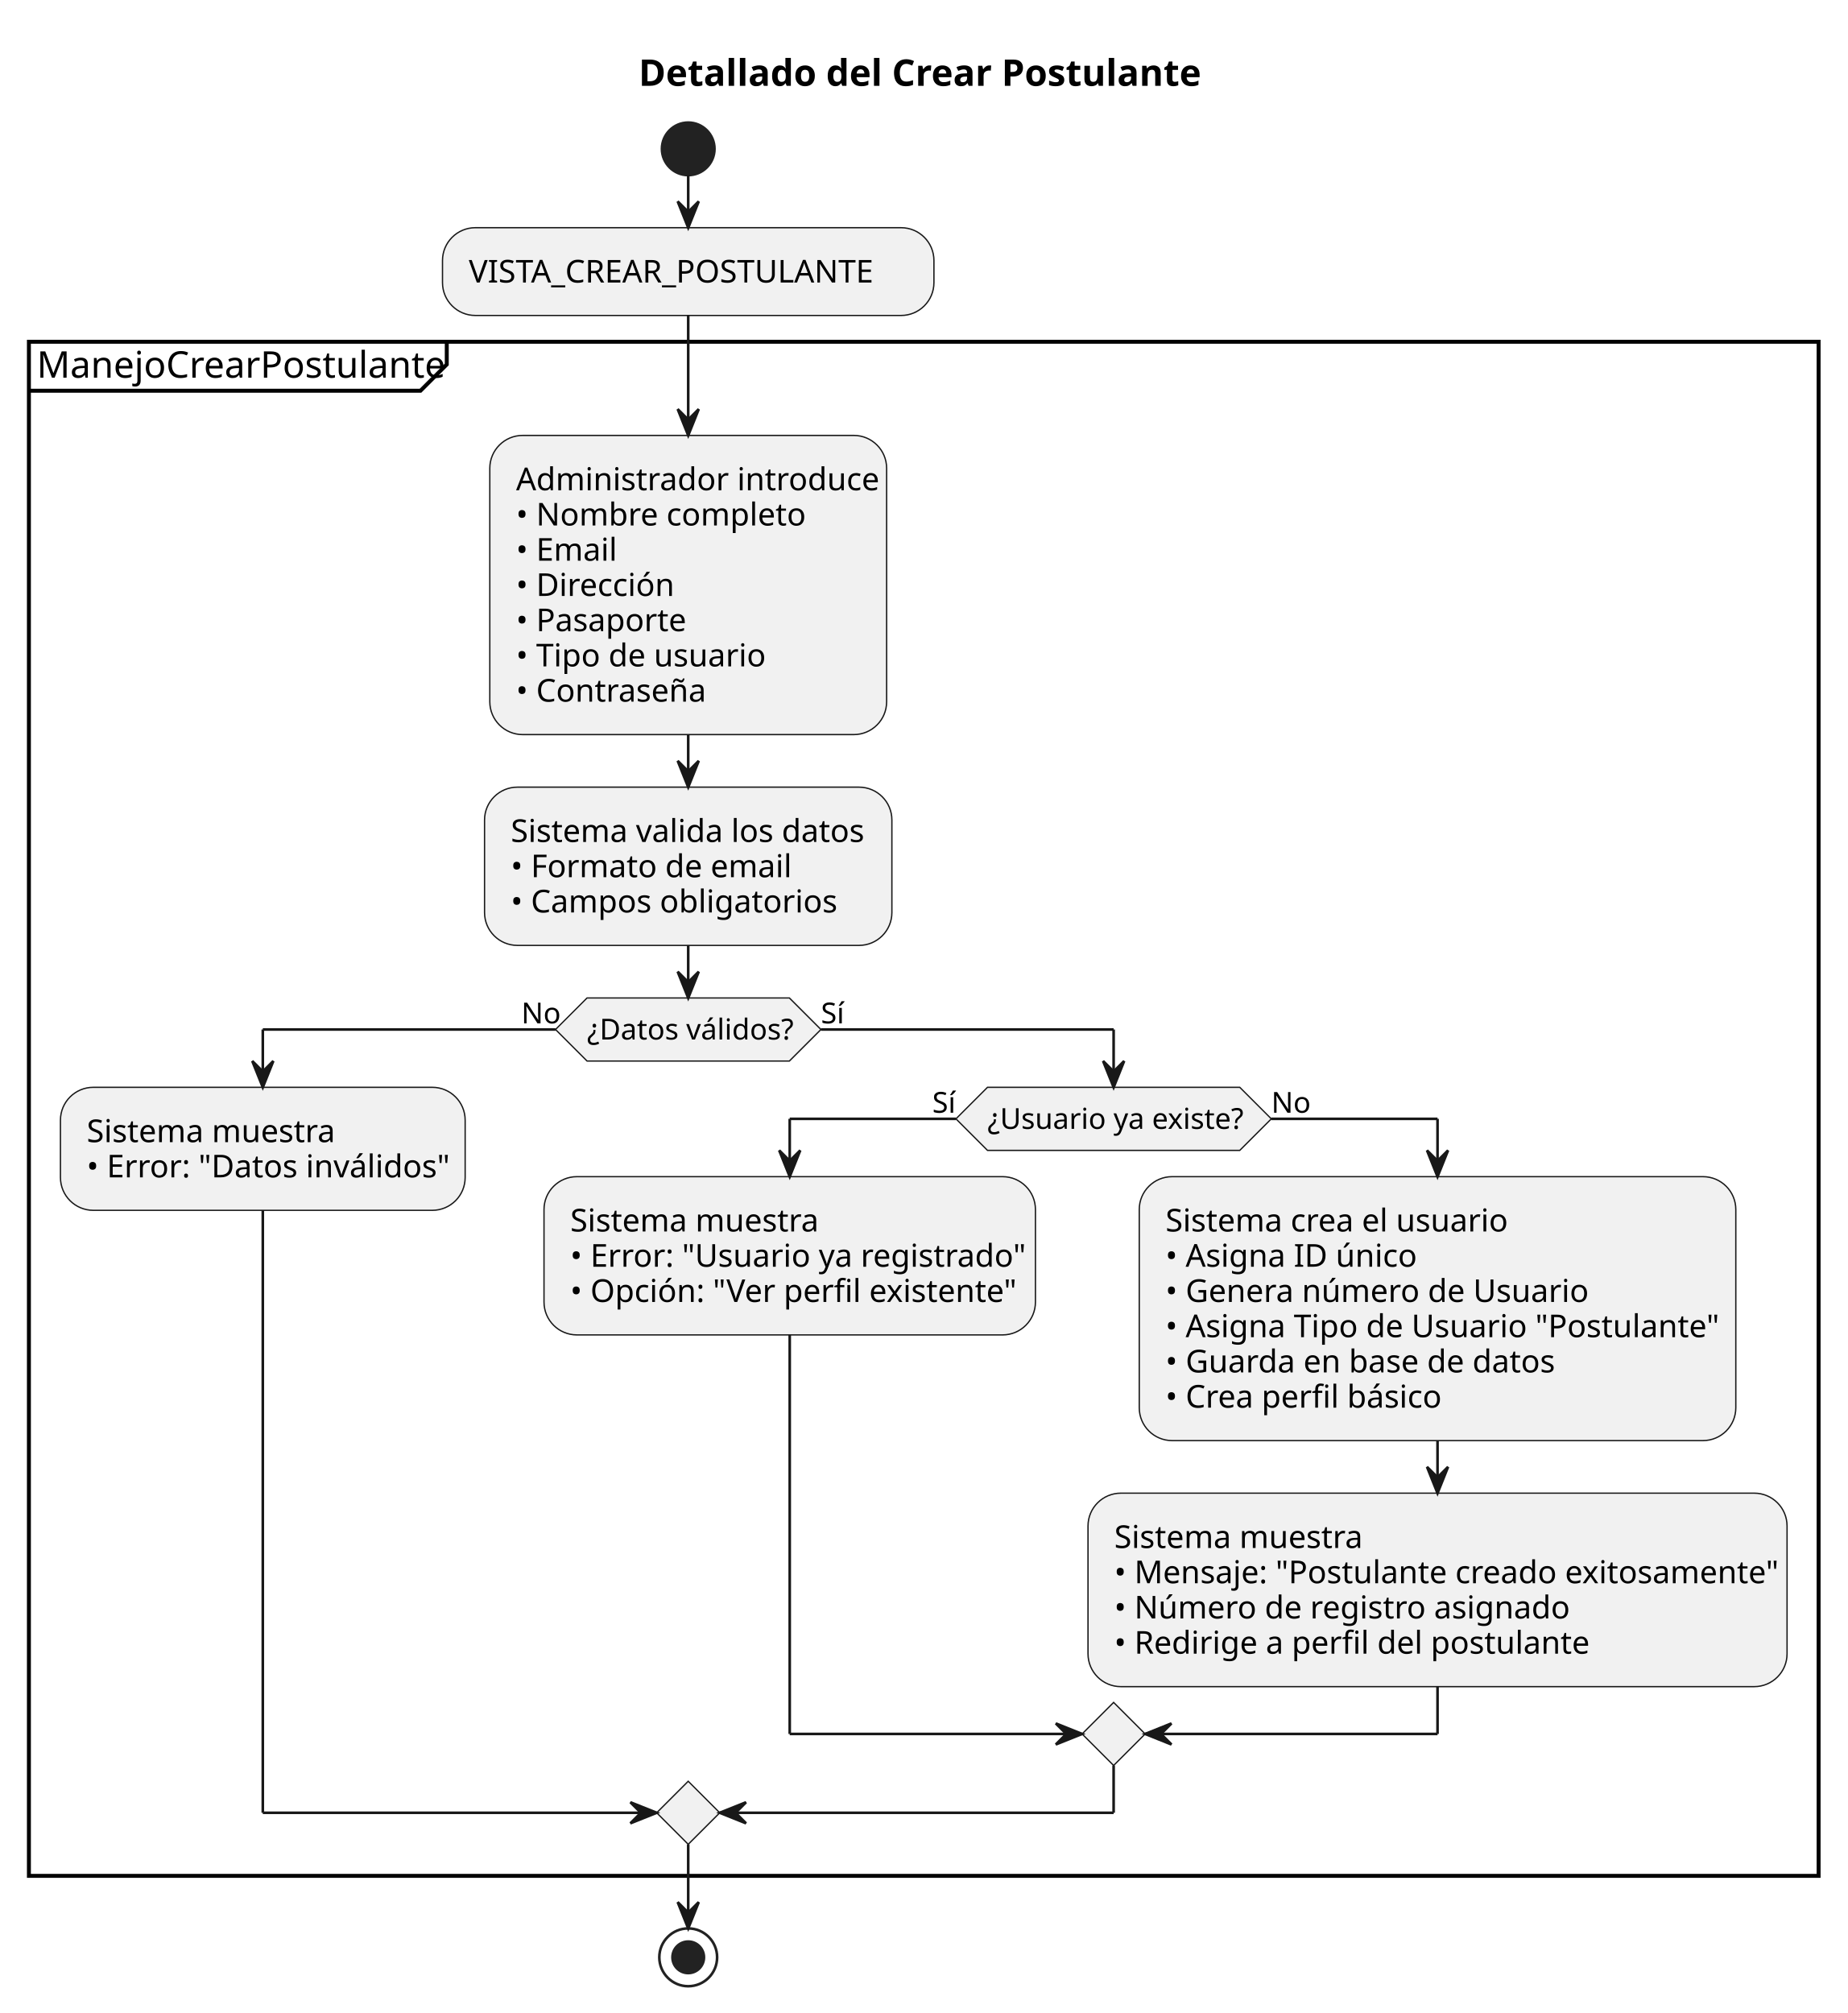
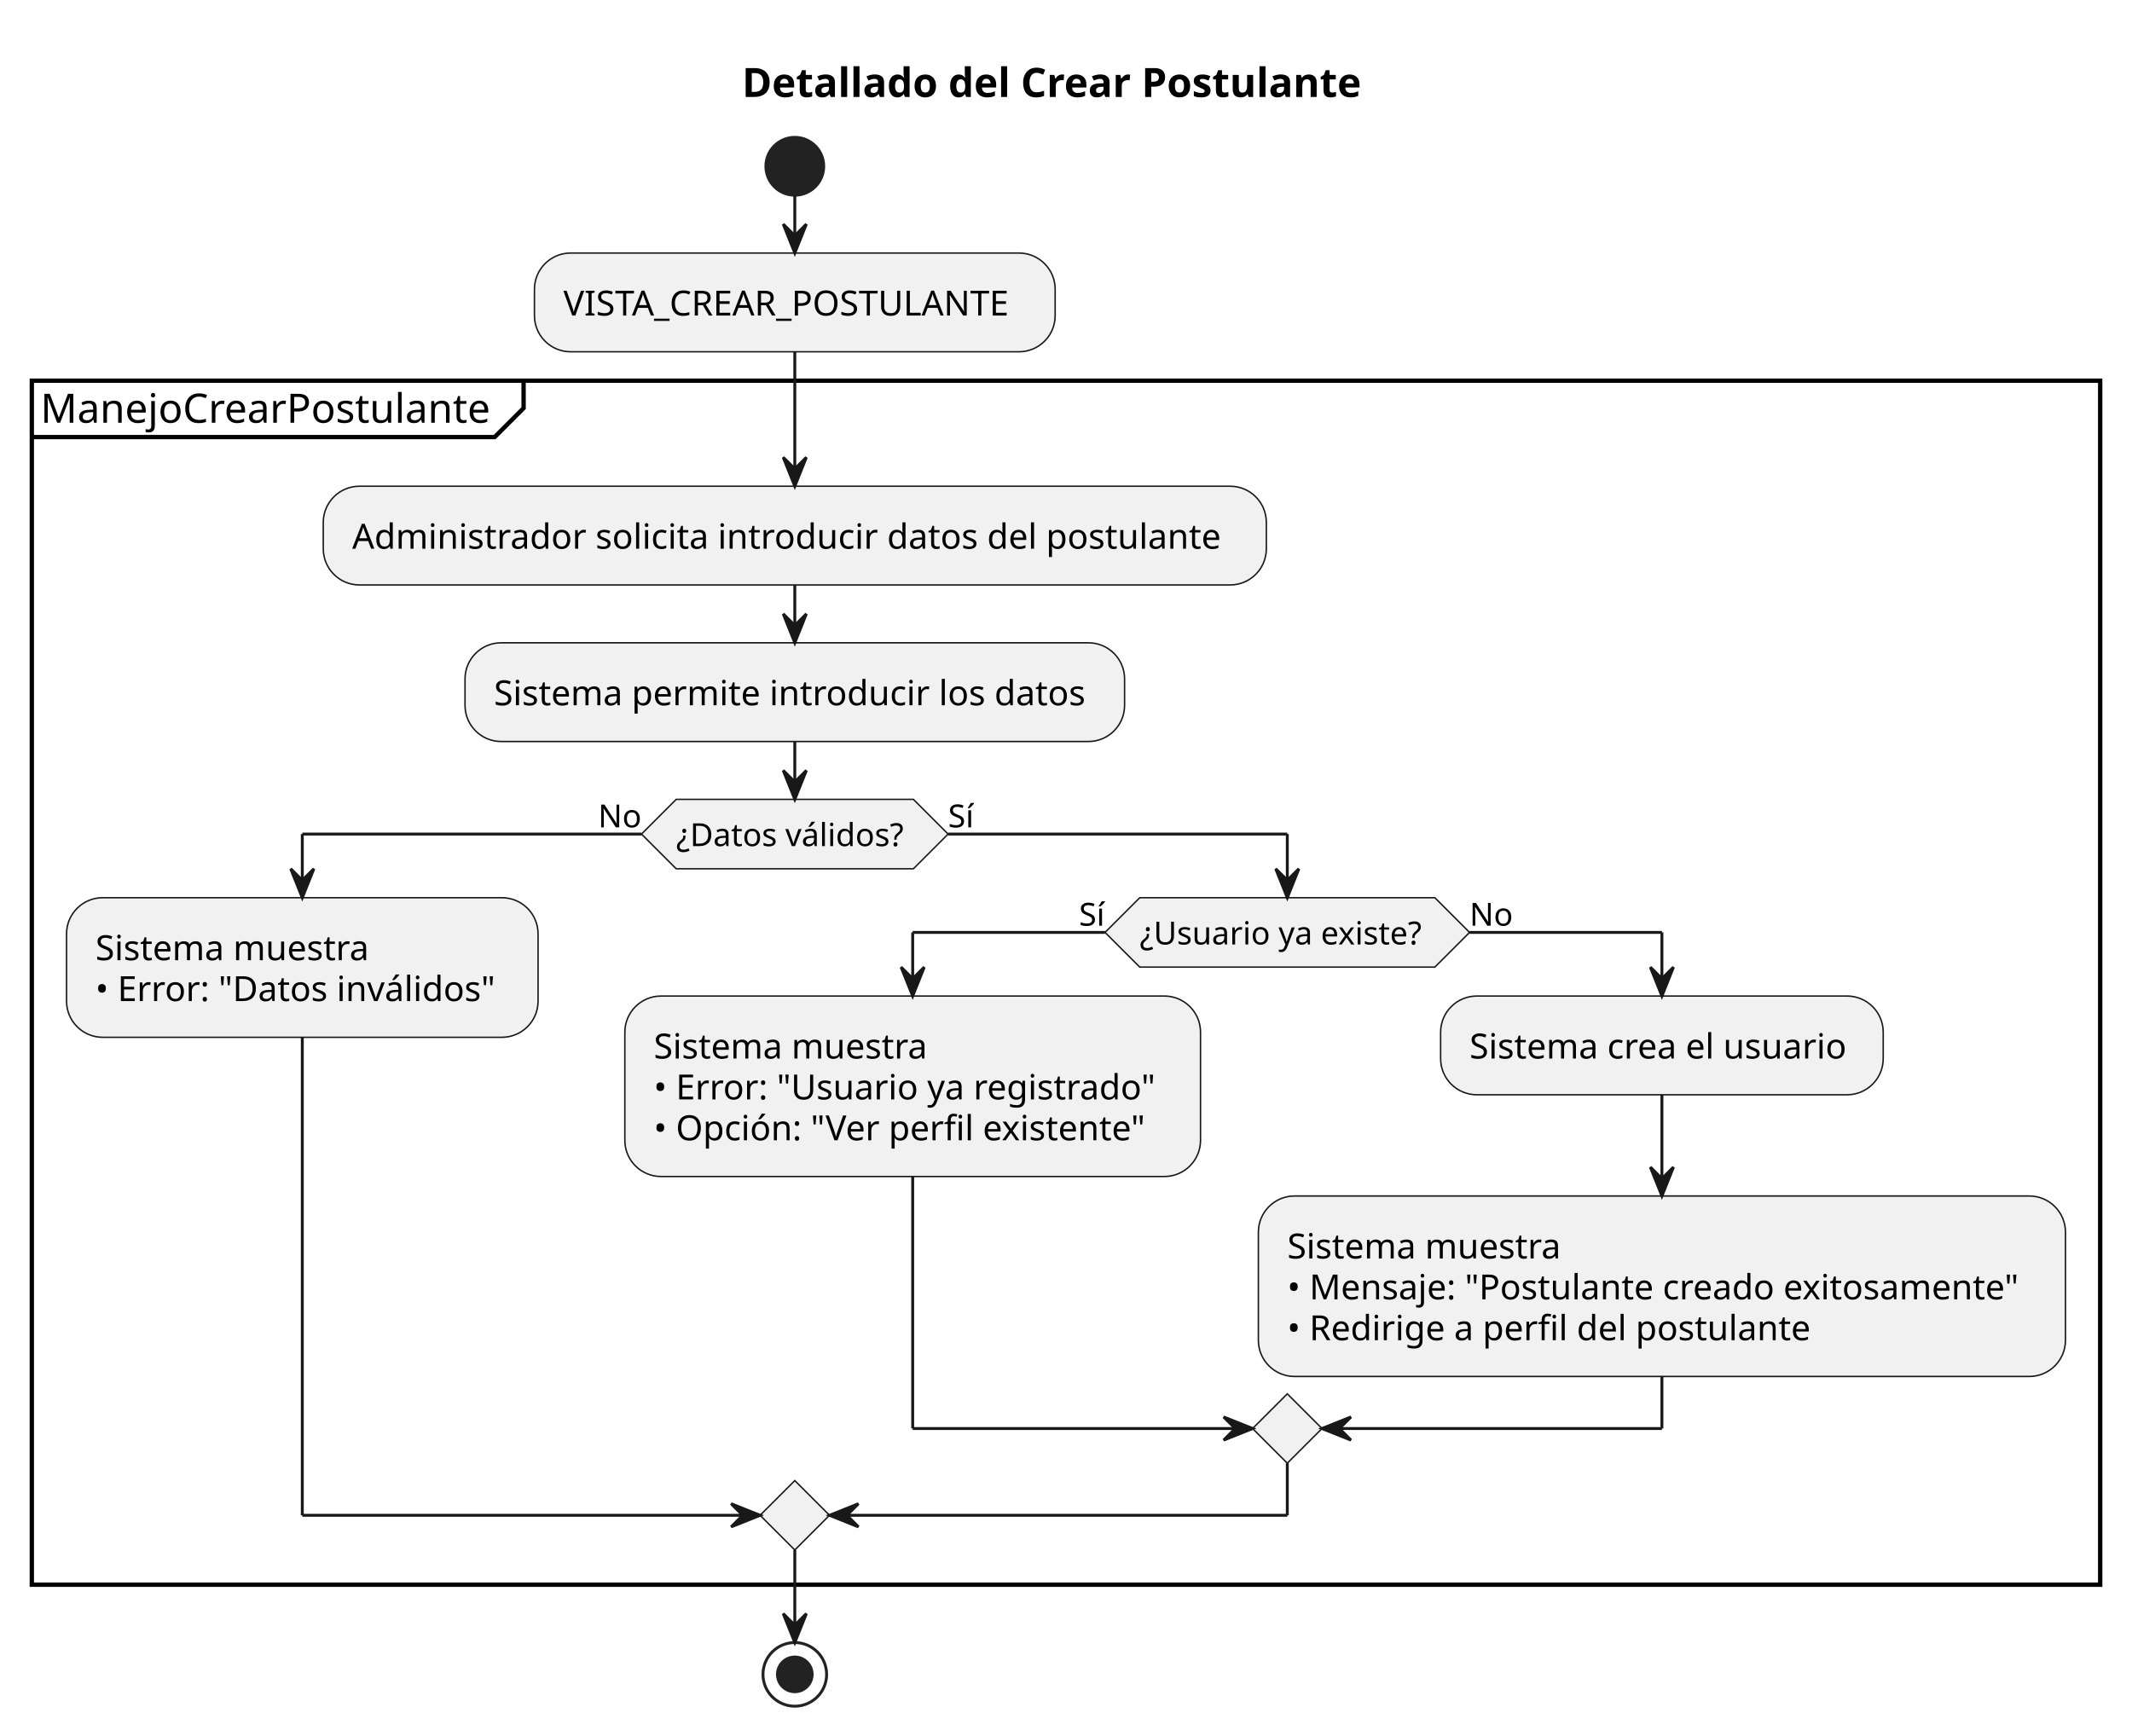
- <svg xmlns="http://www.w3.org/2000/svg" contentStyleType="text/css" height="766px" preserveAspectRatio="none" style="width:703px;height:766px;background:#FFFFFF;" version="1.1" viewBox="0 0 703 766" width="703px" zoomAndPan="magnify">
+ <svg xmlns="http://www.w3.org/2000/svg" contentStyleType="text/css" height="600px" preserveAspectRatio="none" style="width:737px;height:600px;background:#FFFFFF;" version="1.1" viewBox="0 0 737 600" width="737px" zoomAndPan="magnify">
  <defs />
  <g>
-     <text fill="#000000" font-family="sans-serif" font-size="14" font-weight="bold" lengthAdjust="spacing" textLength="214" x="243" y="32.674">Detallado del Crear Postulante</text>
-     <ellipse cx="261.875" cy="56.641" fill="#222222" rx="10" ry="10" style="stroke:#222222;stroke-width:1.0;" />
-     <rect fill="#F1F1F1" height="33.406" rx="12.5" ry="12.5" style="stroke:#181818;stroke-width:0.5;" width="187" x="168.375" y="86.641" />
-     <text fill="#000000" font-family="sans-serif" font-size="12" lengthAdjust="spacing" textLength="167" x="178.375" y="107.504">VISTA_CREAR_POSTULANTE</text>
-     <rect fill="none" height="583.766" style="stroke:#000000;stroke-width:1.5;" width="681" x="11" y="130.047" />
-     <path d="M170,130.047 L170,138.688 L160,148.688 L11,148.688 " fill="none" style="stroke:#000000;stroke-width:1.5;" />
-     <text fill="#000000" font-family="sans-serif" font-size="14" lengthAdjust="spacing" textLength="149" x="14" y="143.721">ManejoCrearPostulante</text>
-     <rect fill="#F1F1F1" height="113.844" rx="12.5" ry="12.5" style="stroke:#181818;stroke-width:0.5;" width="151" x="186.375" y="165.688" />
-     <text fill="#000000" font-family="sans-serif" font-size="12" lengthAdjust="spacing" textLength="131" x="196.375" y="186.551">Administrador introduce</text>
-     <text fill="#000000" font-family="sans-serif" font-size="12" lengthAdjust="spacing" textLength="107" x="196.375" y="199.957">• Nombre completo</text>
-     <text fill="#000000" font-family="sans-serif" font-size="12" lengthAdjust="spacing" textLength="40" x="196.375" y="213.363">• Email</text>
-     <text fill="#000000" font-family="sans-serif" font-size="12" lengthAdjust="spacing" textLength="60" x="196.375" y="226.769">• Dirección</text>
-     <text fill="#000000" font-family="sans-serif" font-size="12" lengthAdjust="spacing" textLength="65" x="196.375" y="240.176">• Pasaporte</text>
-     <text fill="#000000" font-family="sans-serif" font-size="12" lengthAdjust="spacing" textLength="94" x="196.375" y="253.582">• Tipo de usuario</text>
-     <text fill="#000000" font-family="sans-serif" font-size="12" lengthAdjust="spacing" textLength="73" x="196.375" y="266.988">• Contraseña</text>
-     <rect fill="#F1F1F1" height="60.219" rx="12.5" ry="12.5" style="stroke:#181818;stroke-width:0.5;" width="155" x="184.375" y="299.531" />
-     <text fill="#000000" font-family="sans-serif" font-size="12" lengthAdjust="spacing" textLength="135" x="194.375" y="320.394">Sistema valida los datos</text>
-     <text fill="#000000" font-family="sans-serif" font-size="12" lengthAdjust="spacing" textLength="105" x="194.375" y="333.801">• Formato de email</text>
-     <text fill="#000000" font-family="sans-serif" font-size="12" lengthAdjust="spacing" textLength="124" x="194.375" y="347.207">• Campos obligatorios</text>
-     <polygon fill="#F1F1F1" points="223.375,379.75,300.375,379.75,312.375,391.75,300.375,403.75,223.375,403.75,211.375,391.75,223.375,379.75" style="stroke:#181818;stroke-width:0.5;" />
-     <text fill="#000000" font-family="sans-serif" font-size="11" lengthAdjust="spacing" textLength="77" x="223.375" y="395.563">¿Datos válidos?</text>
-     <text fill="#000000" font-family="sans-serif" font-size="11" lengthAdjust="spacing" textLength="13" x="198.375" y="389.419">No</text>
-     <text fill="#000000" font-family="sans-serif" font-size="11" lengthAdjust="spacing" textLength="9" x="312.375" y="389.419">Sí</text>
-     <rect fill="#F1F1F1" height="46.812" rx="12.5" ry="12.5" style="stroke:#181818;stroke-width:0.5;" width="154" x="23" y="413.75" />
-     <text fill="#000000" font-family="sans-serif" font-size="12" lengthAdjust="spacing" textLength="95" x="33" y="434.613">Sistema muestra</text>
-     <text fill="#000000" font-family="sans-serif" font-size="12" lengthAdjust="spacing" textLength="134" x="33" y="448.019">• Error: "Datos inválidos"</text>
-     <polygon fill="#F1F1F1" points="375.75,413.75,471.75,413.75,483.75,425.75,471.75,437.75,375.75,437.75,363.75,425.75,375.75,413.75" style="stroke:#181818;stroke-width:0.5;" />
-     <text fill="#000000" font-family="sans-serif" font-size="11" lengthAdjust="spacing" textLength="96" x="375.75" y="429.563">¿Usuario ya existe?</text>
-     <text fill="#000000" font-family="sans-serif" font-size="11" lengthAdjust="spacing" textLength="9" x="354.75" y="423.419">Sí</text>
-     <text fill="#000000" font-family="sans-serif" font-size="11" lengthAdjust="spacing" textLength="13" x="483.75" y="423.419">No</text>
-     <rect fill="#F1F1F1" height="60.219" rx="12.5" ry="12.5" style="stroke:#181818;stroke-width:0.5;" width="187" x="207" y="447.75" />
-     <text fill="#000000" font-family="sans-serif" font-size="12" lengthAdjust="spacing" textLength="95" x="217" y="468.613">Sistema muestra</text>
-     <text fill="#000000" font-family="sans-serif" font-size="12" lengthAdjust="spacing" textLength="167" x="217" y="482.019">• Error: "Usuario ya registrado"</text>
-     <text fill="#000000" font-family="sans-serif" font-size="12" lengthAdjust="spacing" textLength="161" x="217" y="495.426">• Opción: "Ver perfil existente"</text>
-     <rect fill="#F1F1F1" height="100.438" rx="12.5" ry="12.5" style="stroke:#181818;stroke-width:0.5;" width="227" x="433.5" y="447.75" />
-     <text fill="#000000" font-family="sans-serif" font-size="12" lengthAdjust="spacing" textLength="131" x="443.5" y="468.613">Sistema crea el usuario</text>
-     <text fill="#000000" font-family="sans-serif" font-size="12" lengthAdjust="spacing" textLength="94" x="443.5" y="482.019">• Asigna ID único</text>
-     <text fill="#000000" font-family="sans-serif" font-size="12" lengthAdjust="spacing" textLength="159" x="443.5" y="495.426">• Genera número de Usuario</text>
-     <text fill="#000000" font-family="sans-serif" font-size="12" lengthAdjust="spacing" textLength="207" x="443.5" y="508.832">• Asigna Tipo de Usuario "Postulante"</text>
-     <text fill="#000000" font-family="sans-serif" font-size="12" lengthAdjust="spacing" textLength="148" x="443.5" y="522.238">• Guarda en base de datos</text>
-     <text fill="#000000" font-family="sans-serif" font-size="12" lengthAdjust="spacing" textLength="105" x="443.5" y="535.644">• Crea perfil básico</text>
-     <rect fill="#F1F1F1" height="73.625" rx="12.5" ry="12.5" style="stroke:#181818;stroke-width:0.5;" width="266" x="414" y="568.188" />
-     <text fill="#000000" font-family="sans-serif" font-size="12" lengthAdjust="spacing" textLength="95" x="424" y="589.051">Sistema muestra</text>
-     <text fill="#000000" font-family="sans-serif" font-size="12" lengthAdjust="spacing" textLength="246" x="424" y="602.457">• Mensaje: "Postulante creado exitosamente"</text>
-     <text fill="#000000" font-family="sans-serif" font-size="12" lengthAdjust="spacing" textLength="170" x="424" y="615.863">• Número de registro asignado</text>
-     <text fill="#000000" font-family="sans-serif" font-size="12" lengthAdjust="spacing" textLength="176" x="424" y="629.269">• Redirige a perfil del postulante</text>
-     <polygon fill="#F1F1F1" points="423.75,647.812,435.75,659.812,423.75,671.812,411.75,659.812,423.75,647.812" style="stroke:#181818;stroke-width:0.5;" />
-     <polygon fill="#F1F1F1" points="261.875,677.812,273.875,689.812,261.875,701.812,249.875,689.812,261.875,677.812" style="stroke:#181818;stroke-width:0.5;" />
-     <ellipse cx="261.875" cy="744.812" fill="none" rx="11" ry="11" style="stroke:#222222;stroke-width:1.0;" />
-     <ellipse cx="261.875" cy="744.812" fill="#222222" rx="6" ry="6" style="stroke:#222222;stroke-width:1.0;" />
-     <line style="stroke:#181818;stroke-width:1.0;" x1="261.875" x2="261.875" y1="66.641" y2="86.641" />
-     <polygon fill="#181818" points="257.875,76.641,261.875,86.641,265.875,76.641,261.875,80.641" style="stroke:#181818;stroke-width:1.0;" />
-     <line style="stroke:#181818;stroke-width:1.0;" x1="261.875" x2="261.875" y1="279.531" y2="299.531" />
-     <polygon fill="#181818" points="257.875,289.531,261.875,299.531,265.875,289.531,261.875,293.531" style="stroke:#181818;stroke-width:1.0;" />
-     <line style="stroke:#181818;stroke-width:1.0;" x1="547" x2="547" y1="548.188" y2="568.188" />
-     <polygon fill="#181818" points="543,558.188,547,568.188,551,558.188,547,562.188" style="stroke:#181818;stroke-width:1.0;" />
-     <line style="stroke:#181818;stroke-width:1.0;" x1="363.75" x2="300.5" y1="425.75" y2="425.75" />
-     <line style="stroke:#181818;stroke-width:1.0;" x1="300.5" x2="300.5" y1="425.75" y2="447.75" />
-     <polygon fill="#181818" points="296.5,437.75,300.5,447.75,304.5,437.75,300.5,441.75" style="stroke:#181818;stroke-width:1.0;" />
-     <line style="stroke:#181818;stroke-width:1.0;" x1="483.75" x2="547" y1="425.75" y2="425.75" />
-     <line style="stroke:#181818;stroke-width:1.0;" x1="547" x2="547" y1="425.75" y2="447.75" />
-     <polygon fill="#181818" points="543,437.75,547,447.75,551,437.75,547,441.75" style="stroke:#181818;stroke-width:1.0;" />
-     <line style="stroke:#181818;stroke-width:1.0;" x1="300.5" x2="300.5" y1="507.969" y2="659.812" />
-     <line style="stroke:#181818;stroke-width:1.0;" x1="300.5" x2="411.75" y1="659.812" y2="659.812" />
-     <polygon fill="#181818" points="401.75,655.812,411.75,659.812,401.75,663.812,405.75,659.812" style="stroke:#181818;stroke-width:1.0;" />
-     <line style="stroke:#181818;stroke-width:1.0;" x1="547" x2="547" y1="641.812" y2="659.812" />
-     <line style="stroke:#181818;stroke-width:1.0;" x1="547" x2="435.75" y1="659.812" y2="659.812" />
-     <polygon fill="#181818" points="445.75,655.812,435.75,659.812,445.75,663.812,441.75,659.812" style="stroke:#181818;stroke-width:1.0;" />
-     <line style="stroke:#181818;stroke-width:1.0;" x1="211.375" x2="100" y1="391.75" y2="391.75" />
-     <line style="stroke:#181818;stroke-width:1.0;" x1="100" x2="100" y1="391.75" y2="413.75" />
-     <polygon fill="#181818" points="96,403.75,100,413.75,104,403.75,100,407.75" style="stroke:#181818;stroke-width:1.0;" />
-     <line style="stroke:#181818;stroke-width:1.0;" x1="312.375" x2="423.75" y1="391.75" y2="391.75" />
-     <line style="stroke:#181818;stroke-width:1.0;" x1="423.75" x2="423.75" y1="391.75" y2="413.75" />
-     <polygon fill="#181818" points="419.75,403.75,423.75,413.75,427.75,403.75,423.75,407.75" style="stroke:#181818;stroke-width:1.0;" />
-     <line style="stroke:#181818;stroke-width:1.0;" x1="100" x2="100" y1="460.562" y2="689.812" />
-     <line style="stroke:#181818;stroke-width:1.0;" x1="100" x2="249.875" y1="689.812" y2="689.812" />
-     <polygon fill="#181818" points="239.875,685.812,249.875,689.812,239.875,693.812,243.875,689.812" style="stroke:#181818;stroke-width:1.0;" />
-     <line style="stroke:#181818;stroke-width:1.0;" x1="423.75" x2="423.75" y1="671.812" y2="689.812" />
-     <line style="stroke:#181818;stroke-width:1.0;" x1="423.75" x2="273.875" y1="689.812" y2="689.812" />
-     <polygon fill="#181818" points="283.875,685.812,273.875,689.812,283.875,693.812,279.875,689.812" style="stroke:#181818;stroke-width:1.0;" />
-     <line style="stroke:#181818;stroke-width:1.0;" x1="261.875" x2="261.875" y1="359.75" y2="379.75" />
-     <polygon fill="#181818" points="257.875,369.75,261.875,379.75,265.875,369.75,261.875,373.75" style="stroke:#181818;stroke-width:1.0;" />
-     <line style="stroke:#181818;stroke-width:1.0;" x1="261.875" x2="261.875" y1="120.047" y2="165.688" />
-     <polygon fill="#181818" points="257.875,155.688,261.875,165.688,265.875,155.688,261.875,159.688" style="stroke:#181818;stroke-width:1.0;" />
-     <line style="stroke:#181818;stroke-width:1.0;" x1="261.875" x2="261.875" y1="701.812" y2="733.812" />
-     <polygon fill="#181818" points="257.875,723.812,261.875,733.812,265.875,723.812,261.875,727.812" style="stroke:#181818;stroke-width:1.0;" />
+     <text fill="#000000" font-family="sans-serif" font-size="14" font-weight="bold" lengthAdjust="spacing" textLength="221" x="256.5" y="33.535">Detallado del Crear Postulante</text>
+     <ellipse cx="274.75" cy="57.488" fill="#222222" rx="10" ry="10" style="stroke:#222222;stroke-width:1.0;" />
+     <rect fill="#F1F1F1" height="34.133" rx="12.5" ry="12.5" style="stroke:#181818;stroke-width:0.5;" width="180" x="184.75" y="87.488" />
+     <text fill="#000000" font-family="sans-serif" font-size="12" lengthAdjust="spacing" textLength="160" x="194.75" y="109.09">VISTA_CREAR_POSTULANTE</text>
+     <rect fill="none" height="416.285" style="stroke:#000000;stroke-width:1.5;" width="715" x="11" y="131.621" />
+     <path d="M181,131.621 L181,141.109 L171,151.109 L11,151.109 " fill="none" style="stroke:#000000;stroke-width:1.5;" />
+     <text fill="#000000" font-family="sans-serif" font-size="14" lengthAdjust="spacing" textLength="160" x="14" y="146.156">ManejoCrearPostulante</text>
+     <rect fill="#F1F1F1" height="34.133" rx="12.5" ry="12.5" style="stroke:#181818;stroke-width:0.5;" width="326" x="111.75" y="168.109" />
+     <text fill="#000000" font-family="sans-serif" font-size="12" lengthAdjust="spacing" textLength="306" x="121.75" y="189.711">Administrador solicita introducir datos del postulante</text>
+     <rect fill="#F1F1F1" height="34.133" rx="12.5" ry="12.5" style="stroke:#181818;stroke-width:0.5;" width="228" x="160.75" y="222.242" />
+     <text fill="#000000" font-family="sans-serif" font-size="12" lengthAdjust="spacing" textLength="208" x="170.75" y="243.844">Sistema permite introducir los datos</text>
+     <polygon fill="#F1F1F1" points="233.75,276.375,315.75,276.375,327.75,288.375,315.75,300.375,233.75,300.375,221.75,288.375,233.75,276.375" style="stroke:#181818;stroke-width:0.5;" />
+     <text fill="#000000" font-family="sans-serif" font-size="11" lengthAdjust="spacing" textLength="82" x="233.75" y="292.532">¿Datos válidos?</text>
+     <text fill="#000000" font-family="sans-serif" font-size="11" lengthAdjust="spacing" textLength="15" x="206.75" y="286.055">No</text>
+     <text fill="#000000" font-family="sans-serif" font-size="11" lengthAdjust="spacing" textLength="9" x="327.75" y="286.055">Sí</text>
+     <rect fill="#F1F1F1" height="48.266" rx="12.5" ry="12.5" style="stroke:#181818;stroke-width:0.5;" width="163" x="23" y="310.375" />
+     <text fill="#000000" font-family="sans-serif" font-size="12" lengthAdjust="spacing" textLength="95" x="33" y="331.977">Sistema muestra</text>
+     <text fill="#000000" font-family="sans-serif" font-size="12" lengthAdjust="spacing" textLength="143" x="33" y="346.109">• Error: "Datos inválidos"</text>
+     <polygon fill="#F1F1F1" points="394,310.375,496,310.375,508,322.375,496,334.375,394,334.375,382,322.375,394,310.375" style="stroke:#181818;stroke-width:0.5;" />
+     <text fill="#000000" font-family="sans-serif" font-size="11" lengthAdjust="spacing" textLength="102" x="394" y="326.532">¿Usuario ya existe?</text>
+     <text fill="#000000" font-family="sans-serif" font-size="11" lengthAdjust="spacing" textLength="9" x="373" y="320.055">Sí</text>
+     <text fill="#000000" font-family="sans-serif" font-size="11" lengthAdjust="spacing" textLength="15" x="508" y="320.055">No</text>
+     <rect fill="#F1F1F1" height="62.398" rx="12.5" ry="12.5" style="stroke:#181818;stroke-width:0.5;" width="199" x="216" y="344.375" />
+     <text fill="#000000" font-family="sans-serif" font-size="12" lengthAdjust="spacing" textLength="95" x="226" y="365.977">Sistema muestra</text>
+     <text fill="#000000" font-family="sans-serif" font-size="12" lengthAdjust="spacing" textLength="179" x="226" y="380.109">• Error: "Usuario ya registrado"</text>
+     <text fill="#000000" font-family="sans-serif" font-size="12" lengthAdjust="spacing" textLength="177" x="226" y="394.242">• Opción: "Ver perfil existente"</text>
+     <rect fill="#F1F1F1" height="34.133" rx="12.5" ry="12.5" style="stroke:#181818;stroke-width:0.5;" width="153" x="498" y="344.375" />
+     <text fill="#000000" font-family="sans-serif" font-size="12" lengthAdjust="spacing" textLength="133" x="508" y="365.977">Sistema crea el usuario</text>
+     <rect fill="#F1F1F1" height="62.398" rx="12.5" ry="12.5" style="stroke:#181818;stroke-width:0.5;" width="279" x="435" y="413.508" />
+     <text fill="#000000" font-family="sans-serif" font-size="12" lengthAdjust="spacing" textLength="95" x="445" y="435.109">Sistema muestra</text>
+     <text fill="#000000" font-family="sans-serif" font-size="12" lengthAdjust="spacing" textLength="259" x="445" y="449.242">• Mensaje: "Postulante creado exitosamente"</text>
+     <text fill="#000000" font-family="sans-serif" font-size="12" lengthAdjust="spacing" textLength="190" x="445" y="463.375">• Redirige a perfil del postulante</text>
+     <polygon fill="#F1F1F1" points="445,481.906,457,493.906,445,505.906,433,493.906,445,481.906" style="stroke:#181818;stroke-width:0.5;" />
+     <polygon fill="#F1F1F1" points="274.75,511.906,286.75,523.906,274.75,535.906,262.75,523.906,274.75,511.906" style="stroke:#181818;stroke-width:0.5;" />
+     <ellipse cx="274.75" cy="578.906" fill="none" rx="11" ry="11" style="stroke:#222222;stroke-width:1.0;" />
+     <ellipse cx="274.75" cy="578.906" fill="#222222" rx="6" ry="6" style="stroke:#222222;stroke-width:1.0;" />
+     <line style="stroke:#181818;stroke-width:1.0;" x1="274.75" x2="274.75" y1="67.488" y2="87.488" />
+     <polygon fill="#181818" points="270.75,77.488,274.75,87.488,278.75,77.488,274.75,81.488" style="stroke:#181818;stroke-width:1.0;" />
+     <line style="stroke:#181818;stroke-width:1.0;" x1="274.75" x2="274.75" y1="202.242" y2="222.242" />
+     <polygon fill="#181818" points="270.75,212.242,274.75,222.242,278.75,212.242,274.75,216.242" style="stroke:#181818;stroke-width:1.0;" />
+     <line style="stroke:#181818;stroke-width:1.0;" x1="574.5" x2="574.5" y1="378.508" y2="413.508" />
+     <polygon fill="#181818" points="570.5,403.508,574.5,413.508,578.5,403.508,574.5,407.508" style="stroke:#181818;stroke-width:1.0;" />
+     <line style="stroke:#181818;stroke-width:1.0;" x1="382" x2="315.5" y1="322.375" y2="322.375" />
+     <line style="stroke:#181818;stroke-width:1.0;" x1="315.5" x2="315.5" y1="322.375" y2="344.375" />
+     <polygon fill="#181818" points="311.5,334.375,315.5,344.375,319.5,334.375,315.5,338.375" style="stroke:#181818;stroke-width:1.0;" />
+     <line style="stroke:#181818;stroke-width:1.0;" x1="508" x2="574.5" y1="322.375" y2="322.375" />
+     <line style="stroke:#181818;stroke-width:1.0;" x1="574.5" x2="574.5" y1="322.375" y2="344.375" />
+     <polygon fill="#181818" points="570.5,334.375,574.5,344.375,578.5,334.375,574.5,338.375" style="stroke:#181818;stroke-width:1.0;" />
+     <line style="stroke:#181818;stroke-width:1.0;" x1="315.5" x2="315.5" y1="406.773" y2="493.906" />
+     <line style="stroke:#181818;stroke-width:1.0;" x1="315.5" x2="433" y1="493.906" y2="493.906" />
+     <polygon fill="#181818" points="423,489.906,433,493.906,423,497.906,427,493.906" style="stroke:#181818;stroke-width:1.0;" />
+     <line style="stroke:#181818;stroke-width:1.0;" x1="574.5" x2="574.5" y1="475.906" y2="493.906" />
+     <line style="stroke:#181818;stroke-width:1.0;" x1="574.5" x2="457" y1="493.906" y2="493.906" />
+     <polygon fill="#181818" points="467,489.906,457,493.906,467,497.906,463,493.906" style="stroke:#181818;stroke-width:1.0;" />
+     <line style="stroke:#181818;stroke-width:1.0;" x1="221.75" x2="104.5" y1="288.375" y2="288.375" />
+     <line style="stroke:#181818;stroke-width:1.0;" x1="104.5" x2="104.5" y1="288.375" y2="310.375" />
+     <polygon fill="#181818" points="100.5,300.375,104.5,310.375,108.5,300.375,104.5,304.375" style="stroke:#181818;stroke-width:1.0;" />
+     <line style="stroke:#181818;stroke-width:1.0;" x1="327.75" x2="445" y1="288.375" y2="288.375" />
+     <line style="stroke:#181818;stroke-width:1.0;" x1="445" x2="445" y1="288.375" y2="310.375" />
+     <polygon fill="#181818" points="441,300.375,445,310.375,449,300.375,445,304.375" style="stroke:#181818;stroke-width:1.0;" />
+     <line style="stroke:#181818;stroke-width:1.0;" x1="104.5" x2="104.5" y1="358.641" y2="523.906" />
+     <line style="stroke:#181818;stroke-width:1.0;" x1="104.5" x2="262.75" y1="523.906" y2="523.906" />
+     <polygon fill="#181818" points="252.75,519.906,262.75,523.906,252.75,527.906,256.75,523.906" style="stroke:#181818;stroke-width:1.0;" />
+     <line style="stroke:#181818;stroke-width:1.0;" x1="445" x2="445" y1="505.906" y2="523.906" />
+     <line style="stroke:#181818;stroke-width:1.0;" x1="445" x2="286.75" y1="523.906" y2="523.906" />
+     <polygon fill="#181818" points="296.75,519.906,286.75,523.906,296.75,527.906,292.75,523.906" style="stroke:#181818;stroke-width:1.0;" />
+     <line style="stroke:#181818;stroke-width:1.0;" x1="274.75" x2="274.75" y1="256.375" y2="276.375" />
+     <polygon fill="#181818" points="270.75,266.375,274.75,276.375,278.75,266.375,274.75,270.375" style="stroke:#181818;stroke-width:1.0;" />
+     <line style="stroke:#181818;stroke-width:1.0;" x1="274.75" x2="274.75" y1="121.621" y2="168.109" />
+     <polygon fill="#181818" points="270.75,158.109,274.75,168.109,278.75,158.109,274.75,162.109" style="stroke:#181818;stroke-width:1.0;" />
+     <line style="stroke:#181818;stroke-width:1.0;" x1="274.75" x2="274.75" y1="535.906" y2="567.906" />
+     <polygon fill="#181818" points="270.75,557.906,274.75,567.906,278.75,557.906,274.75,561.906" style="stroke:#181818;stroke-width:1.0;" />
  </g>
</svg>
